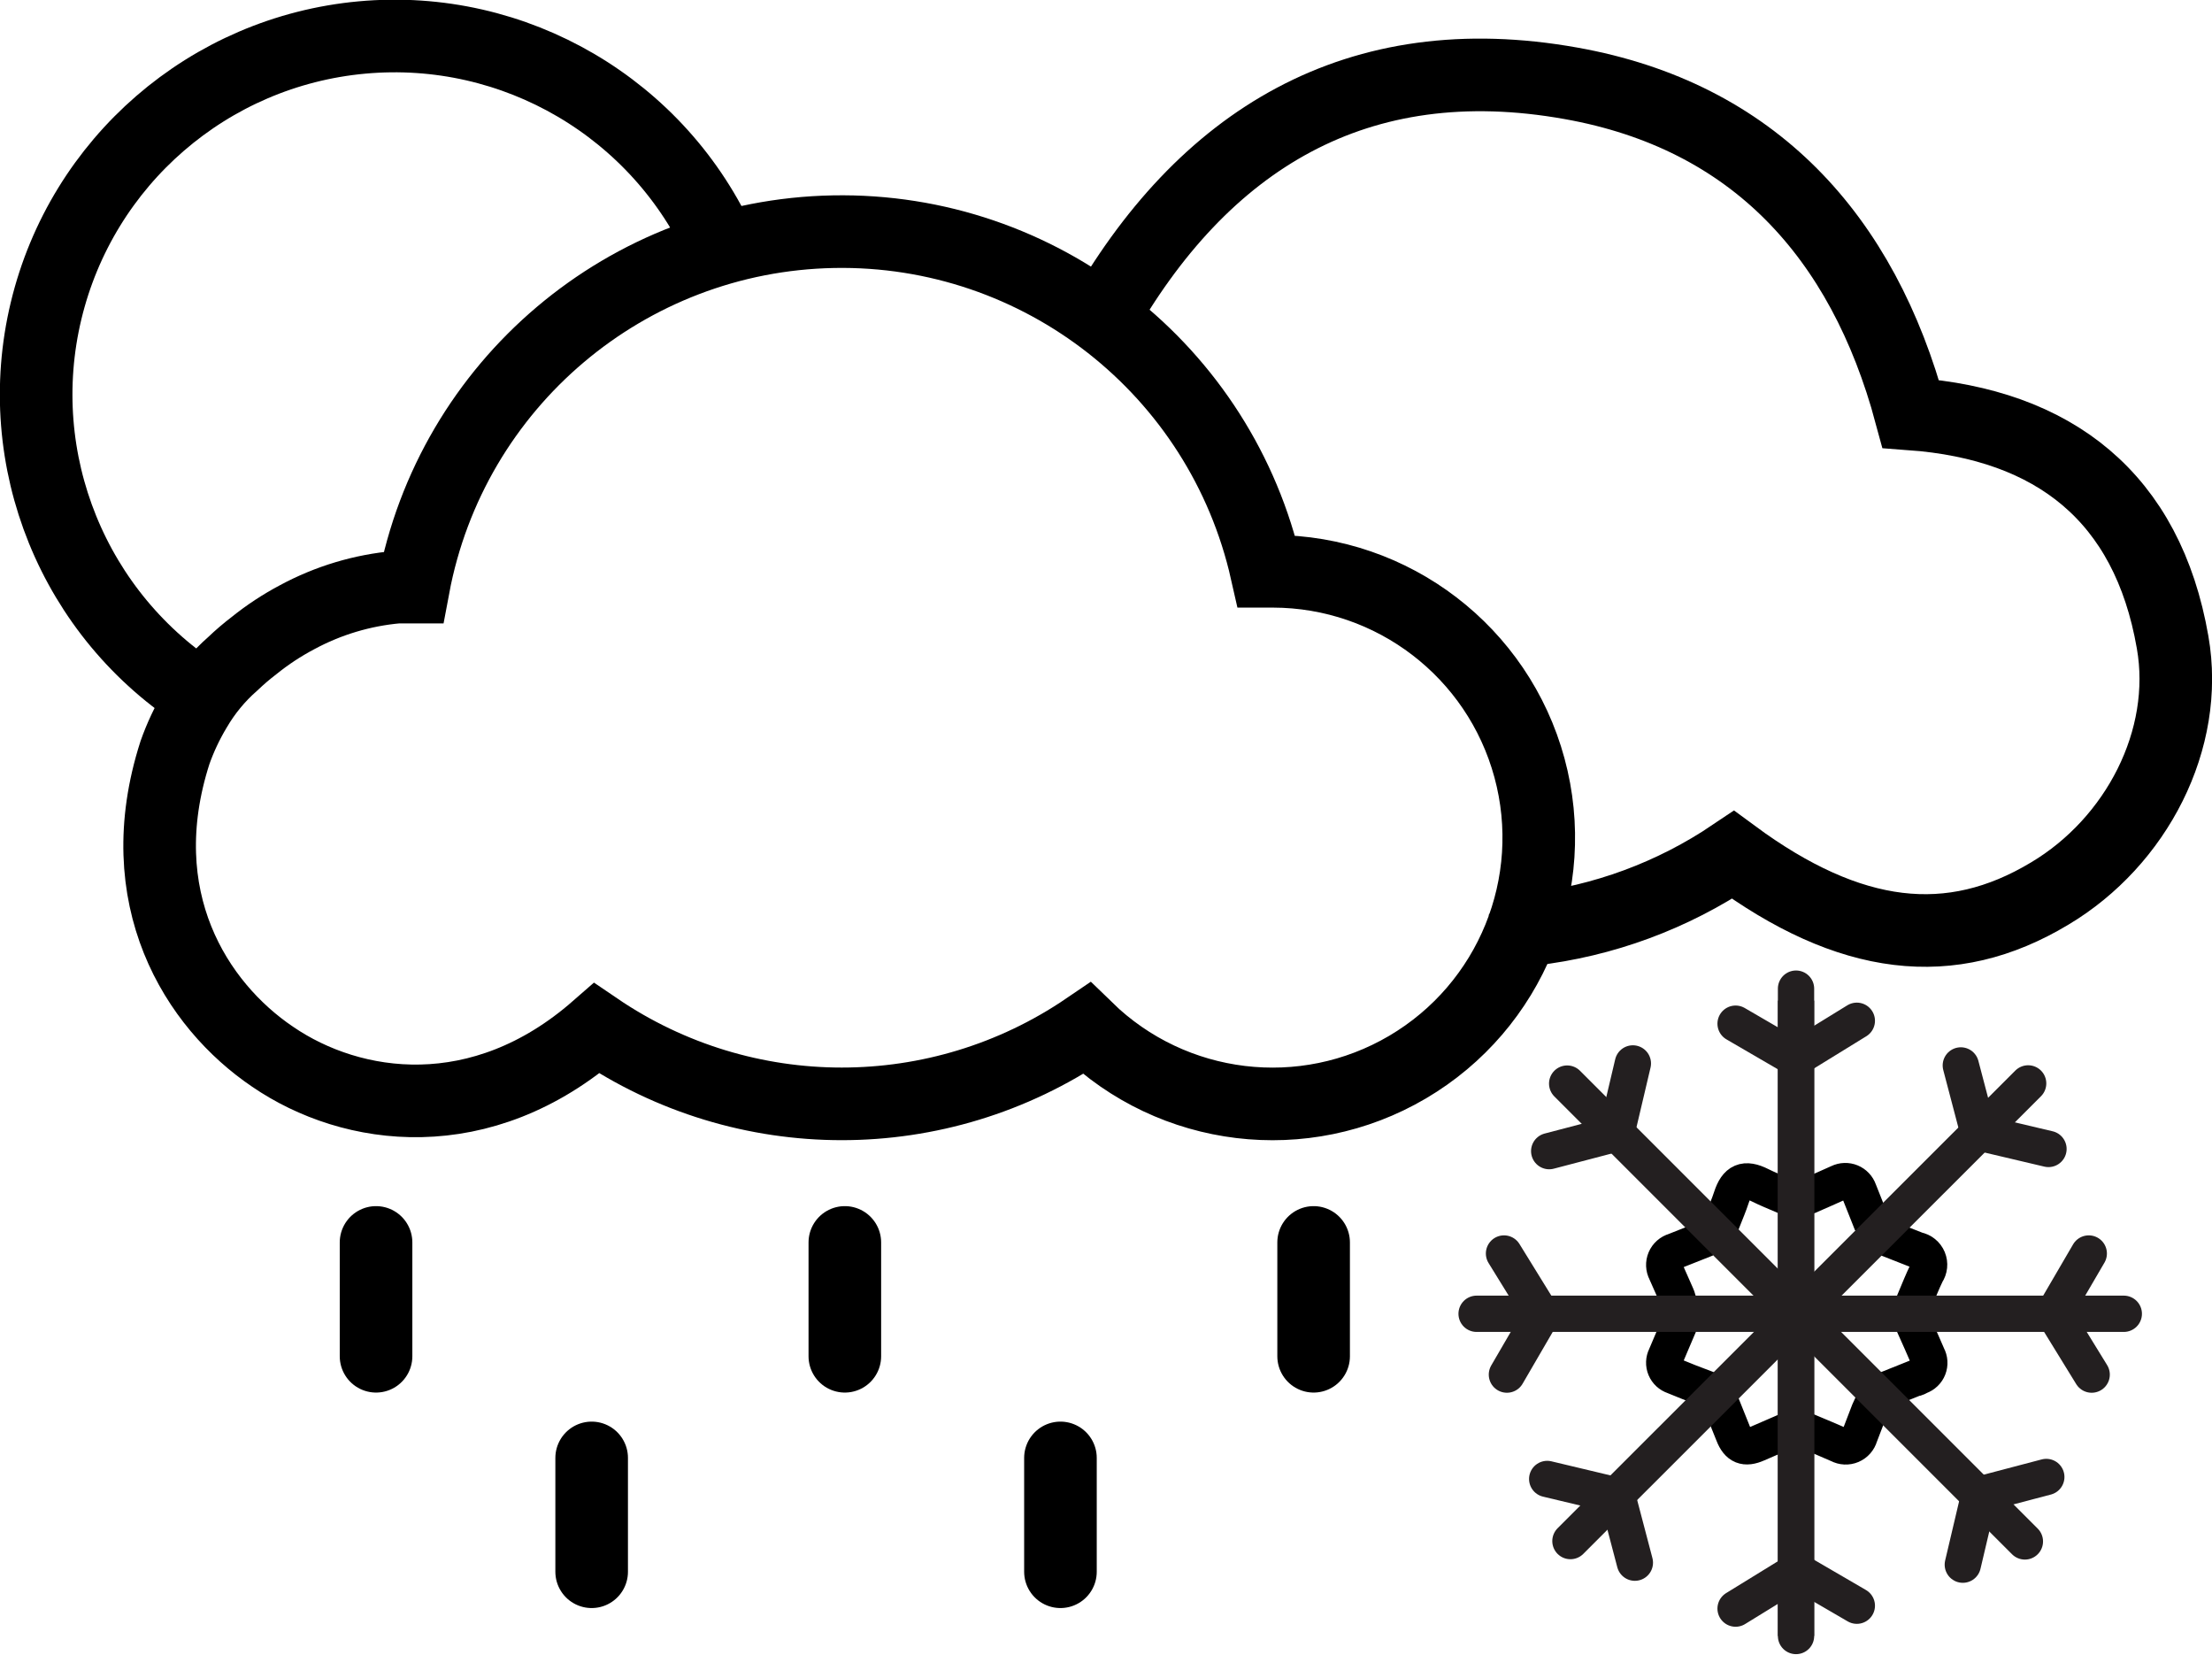
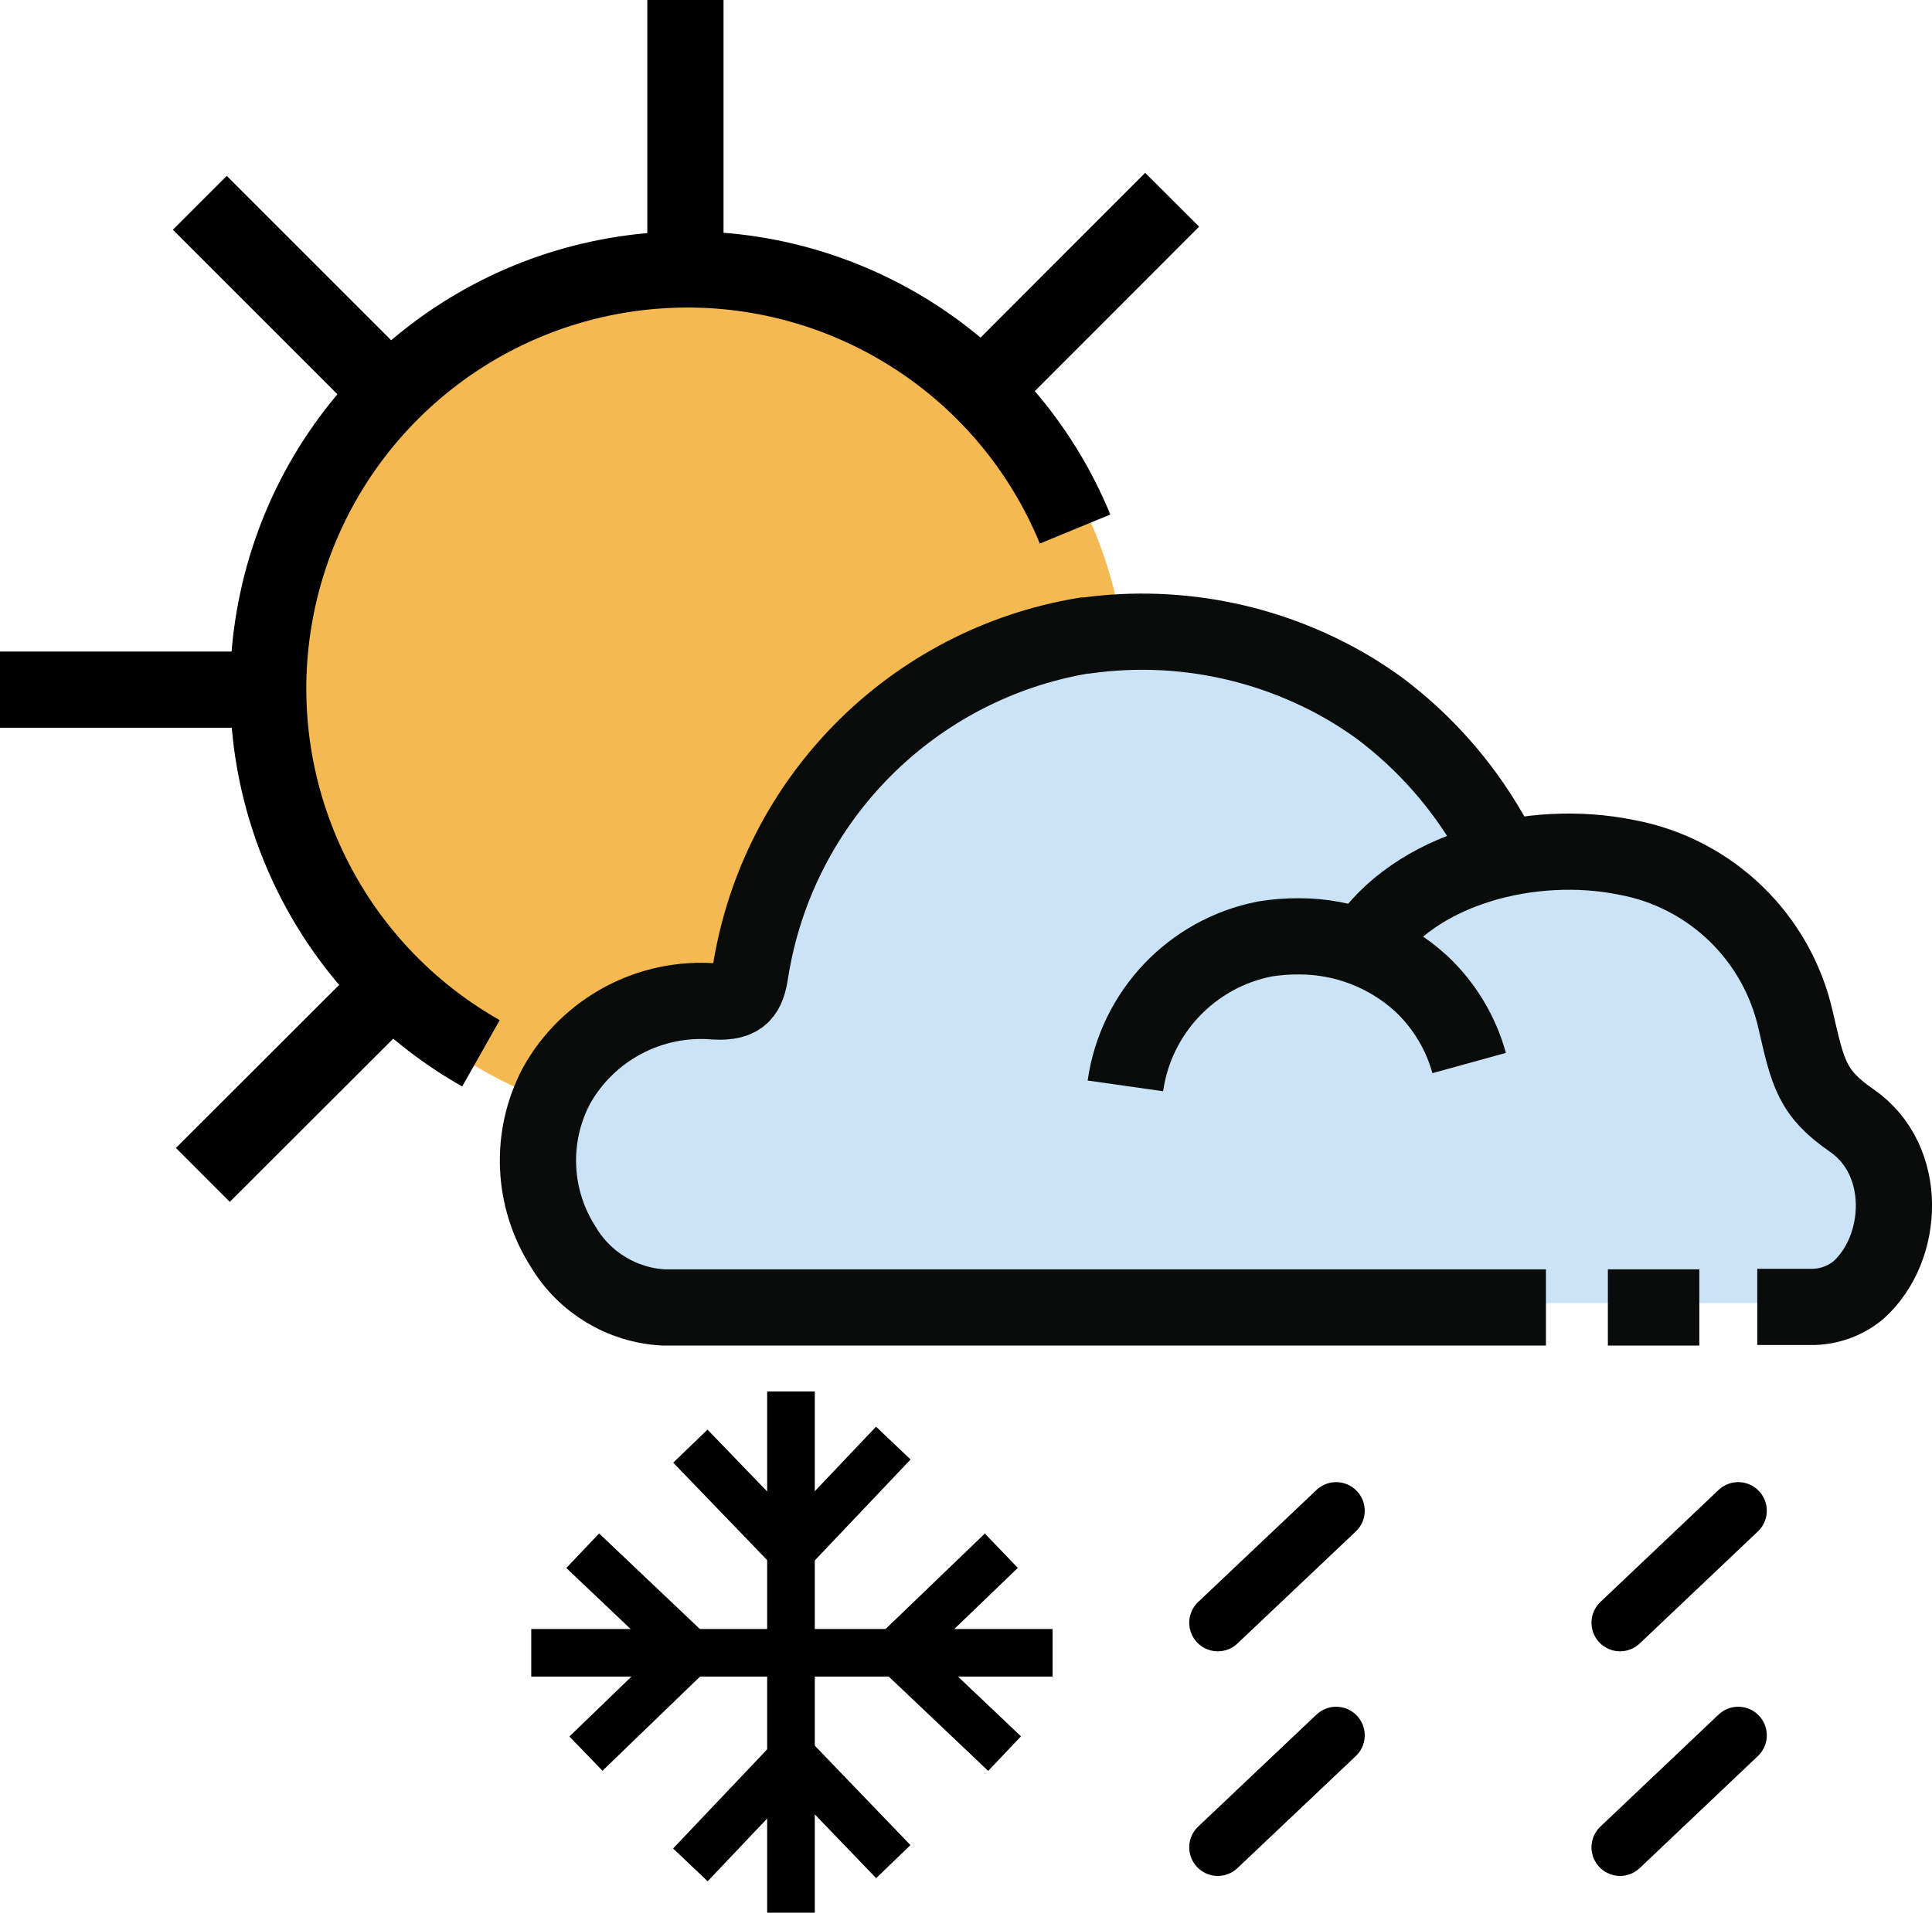
- <svg xmlns="http://www.w3.org/2000/svg" viewBox="0 0 121.88 91.12">
+ <svg xmlns="http://www.w3.org/2000/svg" viewBox="0 0 101.39 100.4">
  <defs>
-     <style>.cls-1,.cls-2,.cls-3,.cls-4,.cls-5{fill:none;stroke-miterlimit:10;}.cls-1,.cls-2,.cls-3{stroke:#000;}.cls-1,.cls-2{stroke-width:4px;}.cls-2,.cls-5{stroke-linecap:round;}.cls-3,.cls-4,.cls-5{stroke-width:2px;}.cls-4,.cls-5{stroke:#231f20;}</style>
+     <style>.cls-1{fill:#f5b952;}.cls-2{fill:#cae3f6;}.cls-3,.cls-4,.cls-5,.cls-6,.cls-7{fill:none;stroke-miterlimit:10;}.cls-3,.cls-4,.cls-5,.cls-6{stroke:#000;}.cls-3{stroke-width:2.5px;}.cls-4{stroke-linecap:round;stroke-width:3px;}.cls-5,.cls-6,.cls-7{stroke-width:4px;}.cls-6{stroke-linecap:square;}.cls-7{stroke:#0a0b0b;}</style>
  </defs>
  <g id="Layer_2" data-name="Layer 2">
    <g id="Layer_1-2" data-name="Layer 1">
-       <path class="cls-1" d="M39.79,13.71A19.75,19.75,0,1,0,11.21,38.44" />
-       <path class="cls-1" d="M83.58,51.66a1.27,1.27,0,0,1,.78-.46,25,25,0,0,0,11.13-4.11c6.44,4.75,12,5.41,17.45,2.13,4.78-2.85,7.71-8.49,6.77-13.84-1.39-8-6.53-12-14.43-12.58C102.64,13,96.6,6.38,86.56,4.59c-11.74-2.1-20.29,3.05-26,13.23" />
-       <path class="cls-1" d="M70.14,31.47l-.36,0a24,24,0,0,0-47,.87c-.29,0-.58,0-.87,0A14.27,14.27,0,0,0,16.37,34,14.8,14.8,0,0,0,14,35.56a14.06,14.06,0,0,0-1.17,1,10.07,10.07,0,0,0-2.06,2.5,13.13,13.13,0,0,0-1.13,2.4c-2.57,8,1.16,13.9,5.38,16.75,4.38,3,11.5,4,17.86-1.56a24,24,0,0,0,27,0A14.67,14.67,0,1,0,70.14,31.47Z" />
-       <line class="cls-2" x1="72.38" y1="68.44" x2="72.38" y2="74.71" />
-       <line class="cls-2" x1="46.55" y1="68.44" x2="46.55" y2="74.71" />
-       <line class="cls-2" x1="20.72" y1="68.44" x2="20.72" y2="74.71" />
-       <line class="cls-2" x1="58.43" y1="80.31" x2="58.43" y2="86.58" />
-       <line class="cls-2" x1="32.6" y1="80.31" x2="32.6" y2="86.58" />
-       <path class="cls-3" d="M106.21,74.7c-.21-.5-.44-1-.68-1.54v-1.6c.21-.5.41-1,.62-1.43a.82.82,0,0,0-.53-1.27l-1.45-.57-1.11-1.09-.64-1.61a.79.79,0,0,0-1.09-.45l-.83.37-.73.32H98.2c-.42-.18-.82-.34-1.2-.53-.87-.44-1.31-.23-1.6.66-.13.4-.3.8-.47,1.23l-1.12,1.12-1.54.61a.79.79,0,0,0-.48,1.13c.19.44.39.87.58,1.31a1.77,1.77,0,0,1,.08.22v1.57c-.23.55-.46,1.06-.67,1.57a.77.77,0,0,0,.45,1.08l.84.34.79.3,1.06,1.09L95.51,79c.26.67.64.82,1.3.53l1.41-.61h1.55l.81.34.74.32a.8.8,0,0,0,1.15-.49l.51-1.33.1-.22,1.09-1.09,1.3-.52c.1,0,.21-.07.31-.12A.78.78,0,0,0,106.21,74.7Z" />
-       <line class="cls-4" x1="98.96" y1="55.12" x2="98.96" y2="90.12" />
-       <line class="cls-5" x1="98.96" y1="54.46" x2="98.96" y2="90.12" />
-       <polyline class="cls-5" points="95.63 56.39 98.93 58.31 102.31 56.23" />
-       <polyline class="cls-5" points="102.31 88.45 99.01 86.53 95.63 88.61" />
-       <line class="cls-5" x1="86.35" y1="59.69" x2="111.57" y2="84.91" />
-       <polyline class="cls-5" points="85.36 63.41 89.06 62.44 89.97 58.58" />
-       <polyline class="cls-5" points="112.75 81.36 109.06 82.33 108.15 86.19" />
-       <line class="cls-5" x1="111.75" y1="59.68" x2="86.53" y2="84.89" />
-       <polyline class="cls-5" points="108.04 58.69 109.01 62.38 112.87 63.29" />
-       <polyline class="cls-5" points="90.08 86.08 89.11 82.39 85.25 81.47" />
-       <line class="cls-5" x1="117.02" y1="72.37" x2="81.36" y2="72.37" />
-       <polyline class="cls-5" points="115.09 69.05 113.17 72.34 115.25 75.72" />
-       <polyline class="cls-5" points="83.03 75.72 84.95 72.42 82.87 69.05" />
+       <path class="cls-1" d="M36.52,13.88A22.63,22.63,0,1,0,59.15,36.5,22.65,22.65,0,0,0,36.52,13.88Z" />
+       <path class="cls-2" d="M81.18,68.4H35a6.55,6.55,0,0,1-5.25-3.17,8.41,8.41,0,0,1-.36-8.47,8.68,8.68,0,0,1,8.31-4.41c1.4.07,1.69-.44,1.86-1.6A21.19,21.19,0,0,1,57,33.23l.1,0a21.34,21.34,0,0,1,14.15,3c.41.25.83.54,1.24.84a21.86,21.86,0,0,1,5.73,6.49l.66,1.13" />
+       <path class="cls-2" d="M59.17,56.75a9.15,9.15,0,0,1,7.3-7.69,11.41,11.41,0,0,1,1.79-.14,9.49,9.49,0,0,1,6.38,2.47,8.9,8.9,0,0,1,2.52,4.21" />
+       <path class="cls-2" d="M71.65,49.49c2.67-4.11,8.82-5.63,13.73-4.62a11.16,11.16,0,0,1,8.89,8.59c.62,2.71.82,3.74,2.92,5.19,3,2.06,2.77,6.68.35,8.86a3.8,3.8,0,0,1-2.31.89h-16" />
+       <line class="cls-2" x1="84.42" y1="68.4" x2="89.2" y2="68.4" />
+       <polyline class="cls-3" points="36.23 97.89 41.6 92.23 46.88 97.72" />
+       <polyline class="cls-3" points="46.88 75.75 41.52 81.4 36.23 75.91" />
+       <line class="cls-3" x1="41.51" y1="73.04" x2="41.51" y2="100.4" />
+       <polyline class="cls-3" points="52.72 92.05 47.06 86.68 52.55 81.4" />
+       <polyline class="cls-3" points="30.58 81.4 36.23 86.76 30.75 92.05" />
+       <line class="cls-3" x1="27.88" y1="86.76" x2="55.24" y2="86.76" />
+       <line class="cls-4" x1="91.22" y1="91.09" x2="85.02" y2="96.97" />
+       <line class="cls-4" x1="70.12" y1="91.09" x2="63.91" y2="96.97" />
+       <line class="cls-4" x1="91.22" y1="79.3" x2="85.02" y2="85.18" />
+       <line class="cls-4" x1="70.12" y1="79.3" x2="63.91" y2="85.18" />
+       <path class="cls-5" d="M56.42,27.77A22,22,0,1,0,25.24,55.29" />
+       <line class="cls-6" x1="35.97" y1="14.01" x2="35.97" y2="2" />
+       <line class="cls-6" x1="14.01" y1="36.2" x2="2" y2="36.2" />
+       <line class="cls-6" x1="20.4" y1="20.56" x2="11.9" y2="12.06" />
+       <line class="cls-6" x1="51.61" y1="20.4" x2="60.1" y2="11.9" />
+       <line class="cls-6" x1="20.56" y1="51.77" x2="12.06" y2="60.26" />
+       <path class="cls-7" d="M81.13,68.63H34.82a6.53,6.53,0,0,1-5.26-3.18A8.4,8.4,0,0,1,29.2,57a8.69,8.69,0,0,1,8.33-4.43c1.4.07,1.69-.44,1.86-1.6A21.26,21.26,0,0,1,56.9,33.36l.11,0a21.37,21.37,0,0,1,14.18,3c.41.26.83.54,1.24.84a21.74,21.74,0,0,1,5.75,6.51l.67,1.13" />
+       <path class="cls-7" d="M59.06,57a9.17,9.17,0,0,1,7.31-7.71,10.54,10.54,0,0,1,1.81-.14,9.47,9.47,0,0,1,6.39,2.47A9,9,0,0,1,77.1,55.8" />
+       <path class="cls-7" d="M71.57,49.67C74.25,45.54,80.41,44,85.34,45a11.19,11.19,0,0,1,8.91,8.62c.63,2.71.83,3.75,2.93,5.2,3,2.07,2.78,6.7.36,8.89a3.83,3.83,0,0,1-2.32.89h-3" />
+       <line class="cls-7" x1="84.38" y1="68.63" x2="89.18" y2="68.63" />
    </g>
  </g>
</svg>
